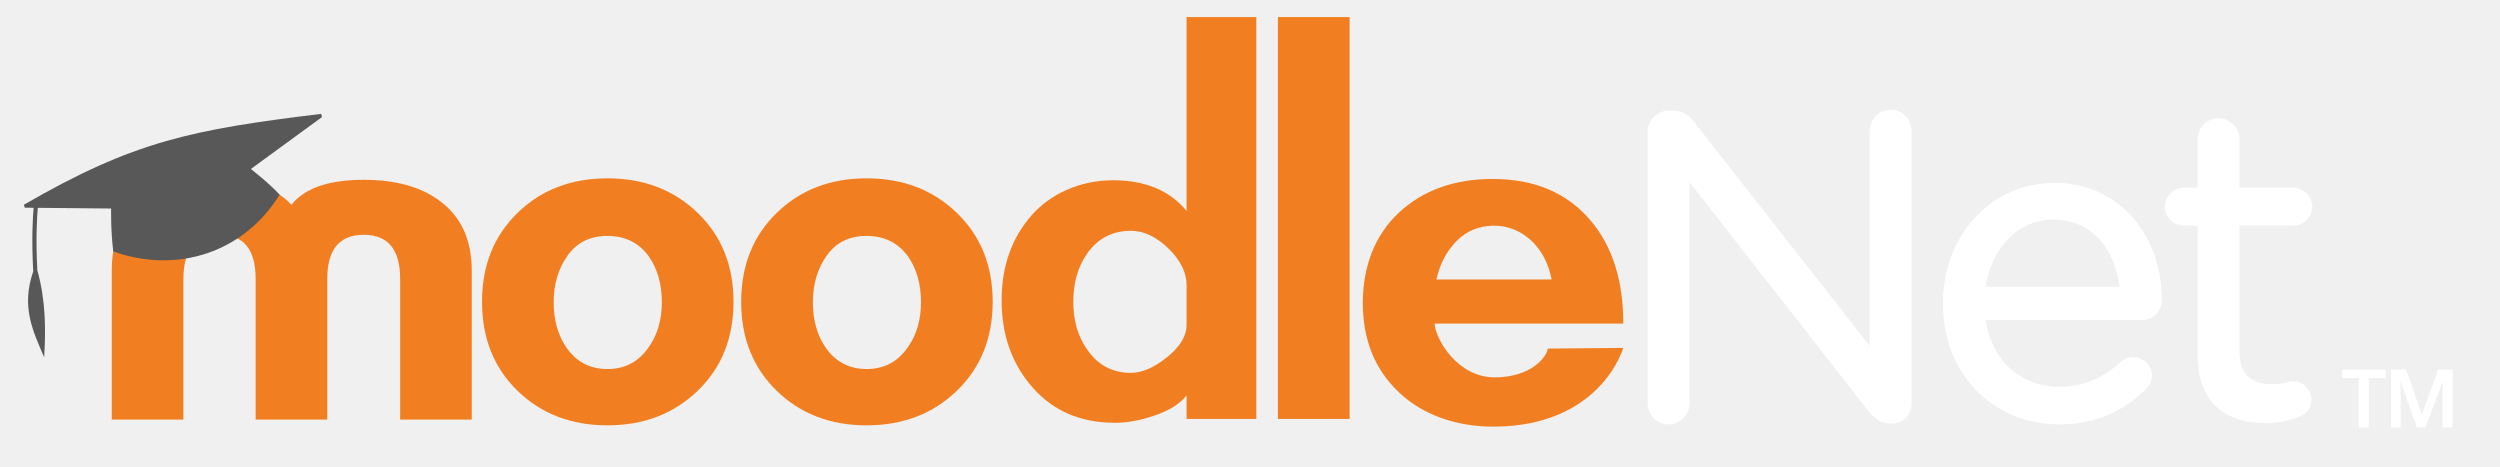
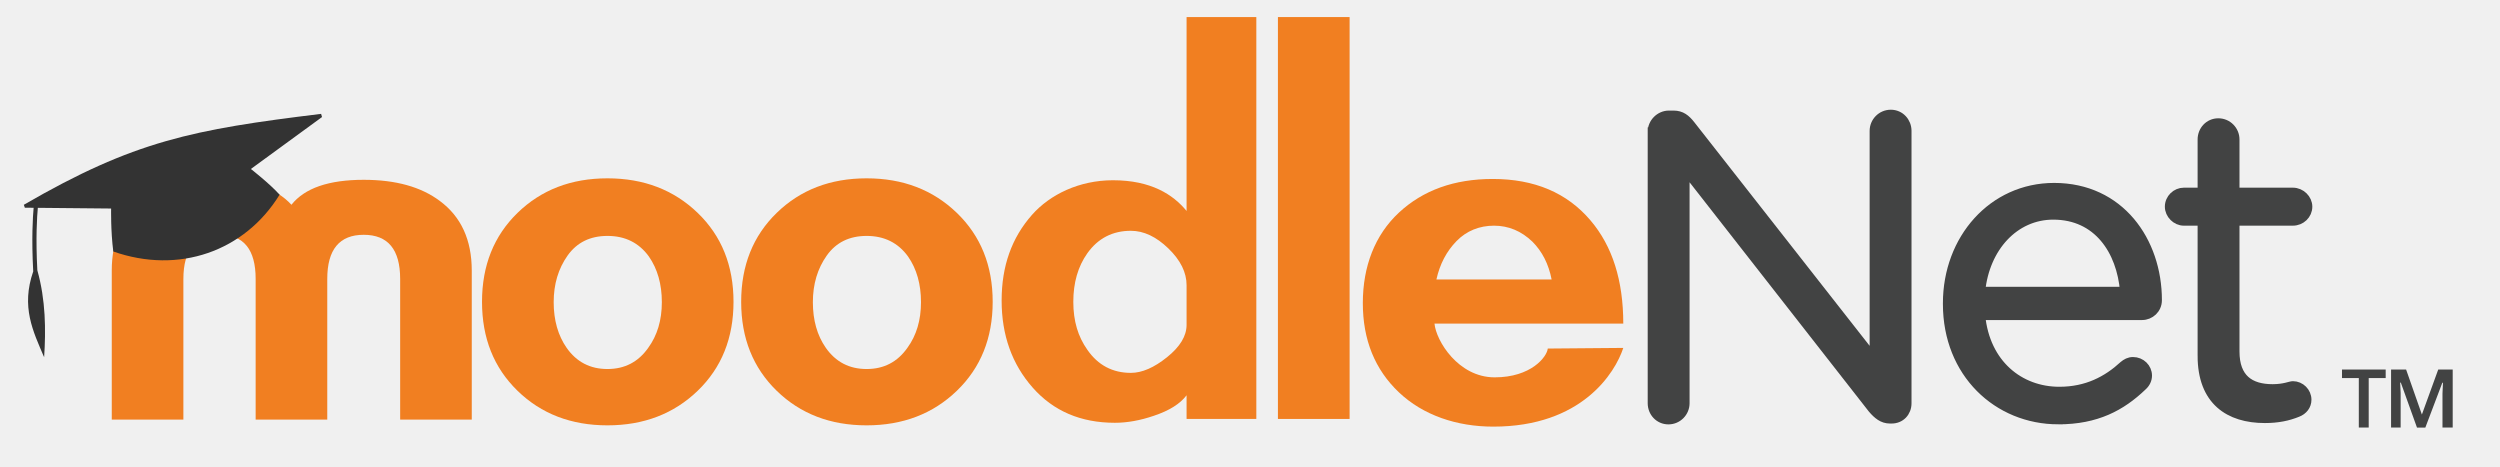
<svg xmlns="http://www.w3.org/2000/svg" id="Layer_1" viewBox="0 0 4890.54 912">
  <defs>
-     <style>
-       .cls-1,
-       .cls-2 {
-         fill: #fff;
-       }
-       .cls-3 {
-         fill: #f17f21;
-       }
-       .cls-4 {
-         fill: #585858;
-       }
-       .cls-2 {
-         stroke: #fff;
-         stroke-miterlimit: 10;
-         stroke-width: 17.01px;
-       }
-     </style>
+     <style>.cls-1{fill:#f17f21;}.cls-2{fill:#333;}.cls-3,.cls-4{fill:#424343;}.cls-4{stroke:#424343;stroke-miterlimit:10;stroke-width:17.01px;}</style>
  </defs>
  <g>
-     <path class="cls-2" d="m3231.77,257.7c0-17.7,15.17-32.88,32.87-32.88h9.27c15.18,0,24.45,7.59,33.72,19.4l358.29,456.92v-445.12c0-17.7,14.33-32.88,32.88-32.88s32.03,15.18,32.03,32.88v532.8c0,17.7-12.65,31.19-30.35,31.19h-3.37c-14.33,0-24.45-8.43-34.57-20.23l-365.87-467.89v456.93c0,17.7-14.34,32.87-32.88,32.87s-32.03-15.17-32.03-32.87V257.7Z" />
-     <path class="cls-2" d="m4026.76,821.59c-119.72,0-217.5-91.89-217.5-226.78v-1.69c0-125.61,88.51-226.78,209.07-226.78,128.99,0,202.33,105.38,202.33,220.87,0,17.71-14.33,30.36-30.35,30.36h-315.3c9.27,94.42,75.88,147.53,153.44,147.53,53.95,0,93.58-21.08,125.61-50.58,5.06-4.22,10.96-7.59,18.55-7.59,16.02,0,28.66,12.65,28.66,27.82,0,7.59-3.37,15.18-10.12,21.08-41.31,39.62-90.2,65.75-164.39,65.75Zm128.98-252.07c-6.74-79.25-52.27-148.37-139.1-148.37-75.87,0-133.2,63.23-141.63,148.37h280.73Z" />
-     <path class="cls-2" d="m4307.5,695.98v-263.03h-35.41c-15.18,0-28.66-13.48-28.66-28.66,0-16.02,13.48-28.66,28.66-28.66h35.41v-102.85c0-17.7,13.49-32.87,32.03-32.87s32.88,15.17,32.88,32.87v102.85h112.97c16.02,0,29.51,13.49,29.51,28.66,0,16.02-13.49,28.66-29.51,28.66h-112.97v254.6c0,53.11,29.51,72.5,73.34,72.5,22.77,0,34.57-5.9,39.62-5.9,15.18,0,27.82,12.65,27.82,27.82,0,11.81-7.59,21.07-18.55,25.29-18.55,7.59-38.78,11.81-64.07,11.81-69.97,0-123.09-34.57-123.09-123.09Z" />
+     <path class="cls-4" d="m3231.77,257.7c0-17.7,15.17-32.88,32.87-32.88h9.27c15.18,0,24.45,7.59,33.72,19.4l358.29,456.92v-445.12c0-17.7,14.33-32.88,32.88-32.88s32.03,15.18,32.03,32.88v532.8c0,17.7-12.65,31.19-30.35,31.19h-3.37c-14.33,0-24.45-8.43-34.57-20.23l-365.87-467.89v456.93c0,17.7-14.34,32.87-32.88,32.87s-32.03-15.17-32.03-32.87V257.7Z" />
+     <path class="cls-4" d="m4026.76,821.59c-119.72,0-217.5-91.89-217.5-226.78v-1.69c0-125.61,88.51-226.78,209.07-226.78,128.99,0,202.33,105.38,202.33,220.87,0,17.71-14.33,30.36-30.35,30.36h-315.3c9.27,94.42,75.88,147.53,153.44,147.53,53.95,0,93.58-21.08,125.61-50.58,5.06-4.22,10.96-7.59,18.55-7.59,16.02,0,28.66,12.65,28.66,27.82,0,7.59-3.37,15.18-10.12,21.08-41.31,39.62-90.2,65.75-164.39,65.75Zm128.98-252.07c-6.74-79.25-52.27-148.37-139.1-148.37-75.87,0-133.2,63.23-141.63,148.37h280.73Z" />
+     <path class="cls-4" d="m4307.5,695.98v-263.03h-35.41c-15.18,0-28.66-13.48-28.66-28.66,0-16.02,13.48-28.66,28.66-28.66h35.41v-102.85c0-17.7,13.49-32.87,32.03-32.87s32.88,15.17,32.88,32.87v102.85h112.97c16.02,0,29.51,13.49,29.51,28.66,0,16.02-13.49,28.66-29.51,28.66h-112.97v254.6c0,53.11,29.51,72.5,73.34,72.5,22.77,0,34.57-5.9,39.62-5.9,15.18,0,27.82,12.65,27.82,27.82,0,11.81-7.59,21.07-18.55,25.29-18.55,7.59-38.78,11.81-64.07,11.81-69.97,0-123.09-34.57-123.09-123.09Z" />
  </g>
  <g>
-     <path class="cls-3" d="m782.79,820.83v-275.2c0-57.53-23.77-86.31-71.28-86.31s-71.31,28.78-71.31,86.31v275.2h-140.1v-275.2c0-57.53-23.37-86.31-70.08-86.31s-71.28,28.78-71.28,86.31v275.2h-140.12v-291.45c0-60.05,20.84-105.5,62.54-136.33,36.7-27.53,86.34-41.31,148.86-41.31s110.08,16.27,140.12,48.8c25.84-32.53,72.95-48.8,141.36-48.8,62.54,0,112.13,13.78,148.83,41.31,41.69,30.83,62.54,76.28,62.54,136.33v291.45h-140.1Z" />
-     <path class="cls-3" d="m2499.9,819.55V33.38h140.22v786.17h-140.22Z" />
-     <path class="cls-3" d="m2321.2,819.55v-46.31c-12.54,16.68-33.81,30.03-63.84,40.05-26.73,9.17-52.17,13.77-76.38,13.77-66.76,0-120.37-22.95-160.85-68.86-40.48-45.88-60.73-102.66-60.73-170.24s19.71-122.79,59.48-167.75c35.2-39.8,92.41-67.6,158.35-67.6,74.26,0,117.64,27.88,143.97,60.08V33.38h136.45v786.17h-136.45Zm0-261.63c0-25.04-11.91-49.04-35.69-72-23.76-22.95-48.19-34.44-73.22-34.44-35.88,0-64.26,14.64-85.13,43.83-18.36,25.91-27.54,57.58-27.54,95.14s9.17,68.05,27.54,93.9c20.86,30.07,49.25,45.06,85.13,45.06,21.69,0,45.26-10.2,70.72-30.66,25.46-20.44,38.19-41.49,38.19-63.22v-77.61Z" />
-     <path class="cls-3" d="m1695.29,832.07c-70.96,0-129.57-22.54-175.89-67.61-46.32-45.06-69.5-103.04-69.5-174.02s23.17-128.93,69.5-173.99c46.32-45.08,104.93-67.6,175.89-67.6s129.78,22.53,176.5,67.6c46.73,45.06,70.11,103.09,70.11,173.99s-23.39,128.95-70.11,174.02c-46.73,45.08-105.59,67.61-176.5,67.61Zm0-370.56c-33.81,0-59.79,12.8-77.94,38.38-18.15,25.6-27.21,55.99-27.21,91.21s8.39,65,25.32,89.31c19.43,27.68,46.02,41.48,79.82,41.48s60.35-13.8,79.8-41.48c17.73-24.32,26.59-54.1,26.59-89.31s-8.44-65.01-25.32-89.31c-19.45-26.85-46.47-40.28-81.07-40.28Z" />
-     <path class="cls-3" d="m1188.29,832.07c-70.94,0-129.57-22.54-175.89-67.61-46.32-45.06-69.47-103.04-69.47-174.02s23.15-128.93,69.47-173.99c46.32-45.08,104.95-67.6,175.89-67.6s129.75,22.53,176.53,67.6c46.73,45.06,70.09,103.09,70.09,173.99s-23.36,128.95-70.09,174.02c-46.77,45.08-105.61,67.61-176.53,67.61Zm0-370.56c-33.78,0-59.76,12.8-77.94,38.38-18.13,25.6-27.23,55.99-27.23,91.21s8.44,65,25.32,89.31c19.43,27.68,46.07,41.48,79.85,41.48s60.35-13.8,79.8-41.48c17.73-24.32,26.62-54.1,26.62-89.31s-8.46-65.01-25.34-89.31c-19.43-26.85-46.44-40.28-81.07-40.28Z" />
-     <path class="cls-3" d="m2806.18,633.03c3,33.38,46.38,105.14,117.71,105.14s102.26-40.08,103.89-56.33l147.72-1.25c-16.11,49.28-81.61,153.99-254.16,153.99-71.78,0-137.46-22.34-184.64-66.98-47.15-44.65-70.72-102.84-70.72-174.64s23.57-133.31,70.72-177.13c47.17-43.83,108.3-65.73,183.41-65.73,81.78,0,145.62,27.12,191.52,81.37,42.58,50.07,63.86,117.26,63.86,201.55h-369.32Zm229.1-86.39c-5.85-30.06-18.36-54.63-37.53-73.86-21.73-20.85-46.77-31.3-75.13-31.3s-53.63,10-73.25,30.03c-19.61,20.04-32.75,45.06-39.42,75.12h225.33Z" />
-     <path class="cls-4" d="m490.78,330.55l139.17-101.6-1.79-6.21c-251.04,30.71-365.28,52.52-581.56,177.88l2,5.7,17.2.16c-1.6,17.32-4.33,60.11-.81,124.44-24,69.46-.61,116.64,21.35,167.94,3.47-53.46,3.11-111.86-13.29-170.03-3.41-63.89-.59-105.93.95-122.27l143.37,1.37s-.94,43.3,4.24,84.06c128.13,45.02,256.97-.15,325.33-111.13-18.92-21.28-56.16-50.31-56.16-50.31Z" />
+     <path class="cls-1" d="m782.79,820.83v-275.2c0-57.53-23.77-86.31-71.28-86.31s-71.31,28.78-71.31,86.31v275.2h-140.1v-275.2c0-57.53-23.37-86.31-70.08-86.31s-71.28,28.78-71.28,86.31v275.2h-140.12v-291.45c0-60.05,20.84-105.5,62.54-136.33,36.7-27.53,86.34-41.31,148.86-41.31s110.08,16.27,140.12,48.8c25.84-32.53,72.95-48.8,141.36-48.8,62.54,0,112.13,13.78,148.83,41.31,41.69,30.83,62.54,76.28,62.54,136.33v291.45h-140.1Z" />
+     <path class="cls-1" d="m2499.9,819.55V33.38h140.22v786.17h-140.22Z" />
+     <path class="cls-1" d="m2321.2,819.55v-46.31c-12.54,16.68-33.81,30.03-63.84,40.05-26.73,9.17-52.17,13.77-76.38,13.77-66.76,0-120.37-22.95-160.85-68.86-40.48-45.88-60.73-102.66-60.73-170.24s19.71-122.79,59.48-167.75c35.2-39.8,92.41-67.6,158.35-67.6,74.26,0,117.64,27.88,143.97,60.08V33.38h136.45v786.17h-136.45Zm0-261.63c0-25.04-11.91-49.04-35.69-72-23.76-22.95-48.19-34.44-73.22-34.44-35.88,0-64.26,14.64-85.13,43.83-18.36,25.91-27.54,57.58-27.54,95.14s9.17,68.05,27.54,93.9c20.86,30.07,49.25,45.06,85.13,45.06,21.69,0,45.26-10.2,70.72-30.66,25.46-20.44,38.19-41.49,38.19-63.22v-77.61Z" />
+     <path class="cls-1" d="m1695.29,832.07c-70.96,0-129.57-22.54-175.89-67.61-46.32-45.06-69.5-103.04-69.5-174.02s23.17-128.93,69.5-173.99c46.32-45.08,104.93-67.6,175.89-67.6s129.78,22.53,176.5,67.6c46.73,45.06,70.11,103.09,70.11,173.99s-23.39,128.95-70.11,174.02c-46.73,45.08-105.59,67.61-176.5,67.61Zm0-370.56c-33.81,0-59.79,12.8-77.94,38.38-18.15,25.6-27.21,55.99-27.21,91.21s8.39,65,25.32,89.31c19.43,27.68,46.02,41.48,79.82,41.48s60.35-13.8,79.8-41.48c17.73-24.32,26.59-54.1,26.59-89.31s-8.44-65.01-25.32-89.31c-19.45-26.85-46.47-40.28-81.07-40.28Z" />
+     <path class="cls-1" d="m1188.29,832.07c-70.94,0-129.57-22.54-175.89-67.61-46.32-45.06-69.47-103.04-69.47-174.02s23.15-128.93,69.47-173.99c46.32-45.08,104.95-67.6,175.89-67.6s129.75,22.53,176.53,67.6c46.73,45.06,70.09,103.09,70.09,173.99s-23.36,128.95-70.09,174.02c-46.77,45.08-105.61,67.61-176.53,67.61Zm0-370.56c-33.78,0-59.76,12.8-77.94,38.38-18.13,25.6-27.23,55.99-27.23,91.21s8.44,65,25.32,89.31c19.43,27.68,46.07,41.48,79.85,41.48s60.35-13.8,79.8-41.48c17.73-24.32,26.62-54.1,26.62-89.31s-8.46-65.01-25.34-89.31c-19.43-26.85-46.44-40.28-81.07-40.28Z" />
+     <path class="cls-1" d="m2806.18,633.03c3,33.38,46.38,105.14,117.71,105.14s102.26-40.08,103.89-56.33l147.72-1.25c-16.11,49.28-81.61,153.99-254.16,153.99-71.78,0-137.46-22.34-184.64-66.98-47.15-44.65-70.72-102.84-70.72-174.64s23.57-133.31,70.72-177.13c47.17-43.83,108.3-65.73,183.41-65.73,81.78,0,145.62,27.12,191.52,81.37,42.58,50.07,63.86,117.26,63.86,201.55h-369.32Zm229.1-86.39c-5.85-30.06-18.36-54.63-37.53-73.86-21.73-20.85-46.77-31.3-75.13-31.3s-53.63,10-73.25,30.03c-19.61,20.04-32.75,45.06-39.42,75.12h225.33Z" />
+     <path class="cls-2" d="m490.78,330.55l139.17-101.6-1.79-6.21c-251.04,30.71-365.28,52.52-581.56,177.88l2,5.7,17.2.16c-1.6,17.32-4.33,60.11-.81,124.44-24,69.46-.61,116.64,21.35,167.94,3.47-53.46,3.11-111.86-13.29-170.03-3.41-63.89-.59-105.93.95-122.27l143.37,1.37s-.94,43.3,4.24,84.06c128.13,45.02,256.97-.15,325.33-111.13-18.92-21.28-56.16-50.31-56.16-50.31Z" />
  </g>
-   <path class="cls-1" d="m4633.7,836.41h-19.36v-96.8h-32.89v-16.68h85.46v16.68h-33.21v96.8Zm94.44,0l-31.64-87.98h-1.26l.94,20.3v67.68h-18.73v-113.48h29.43l30.85,87.98,31.95-87.98h28.33v113.48h-19.99v-66.1l.94-21.56h-1.26l-33.21,87.67h-16.37Z" />
+   <path class="cls-3" d="m4633.7,836.41h-19.36v-96.8h-32.89v-16.68h85.46v16.68h-33.21v96.8Zm94.44,0l-31.64-87.98h-1.26l.94,20.3v67.68h-18.73v-113.48h29.43l30.85,87.98,31.95-87.98h28.33v113.48h-19.99v-66.1l.94-21.56h-1.26l-33.21,87.67h-16.37Z" />
</svg>
